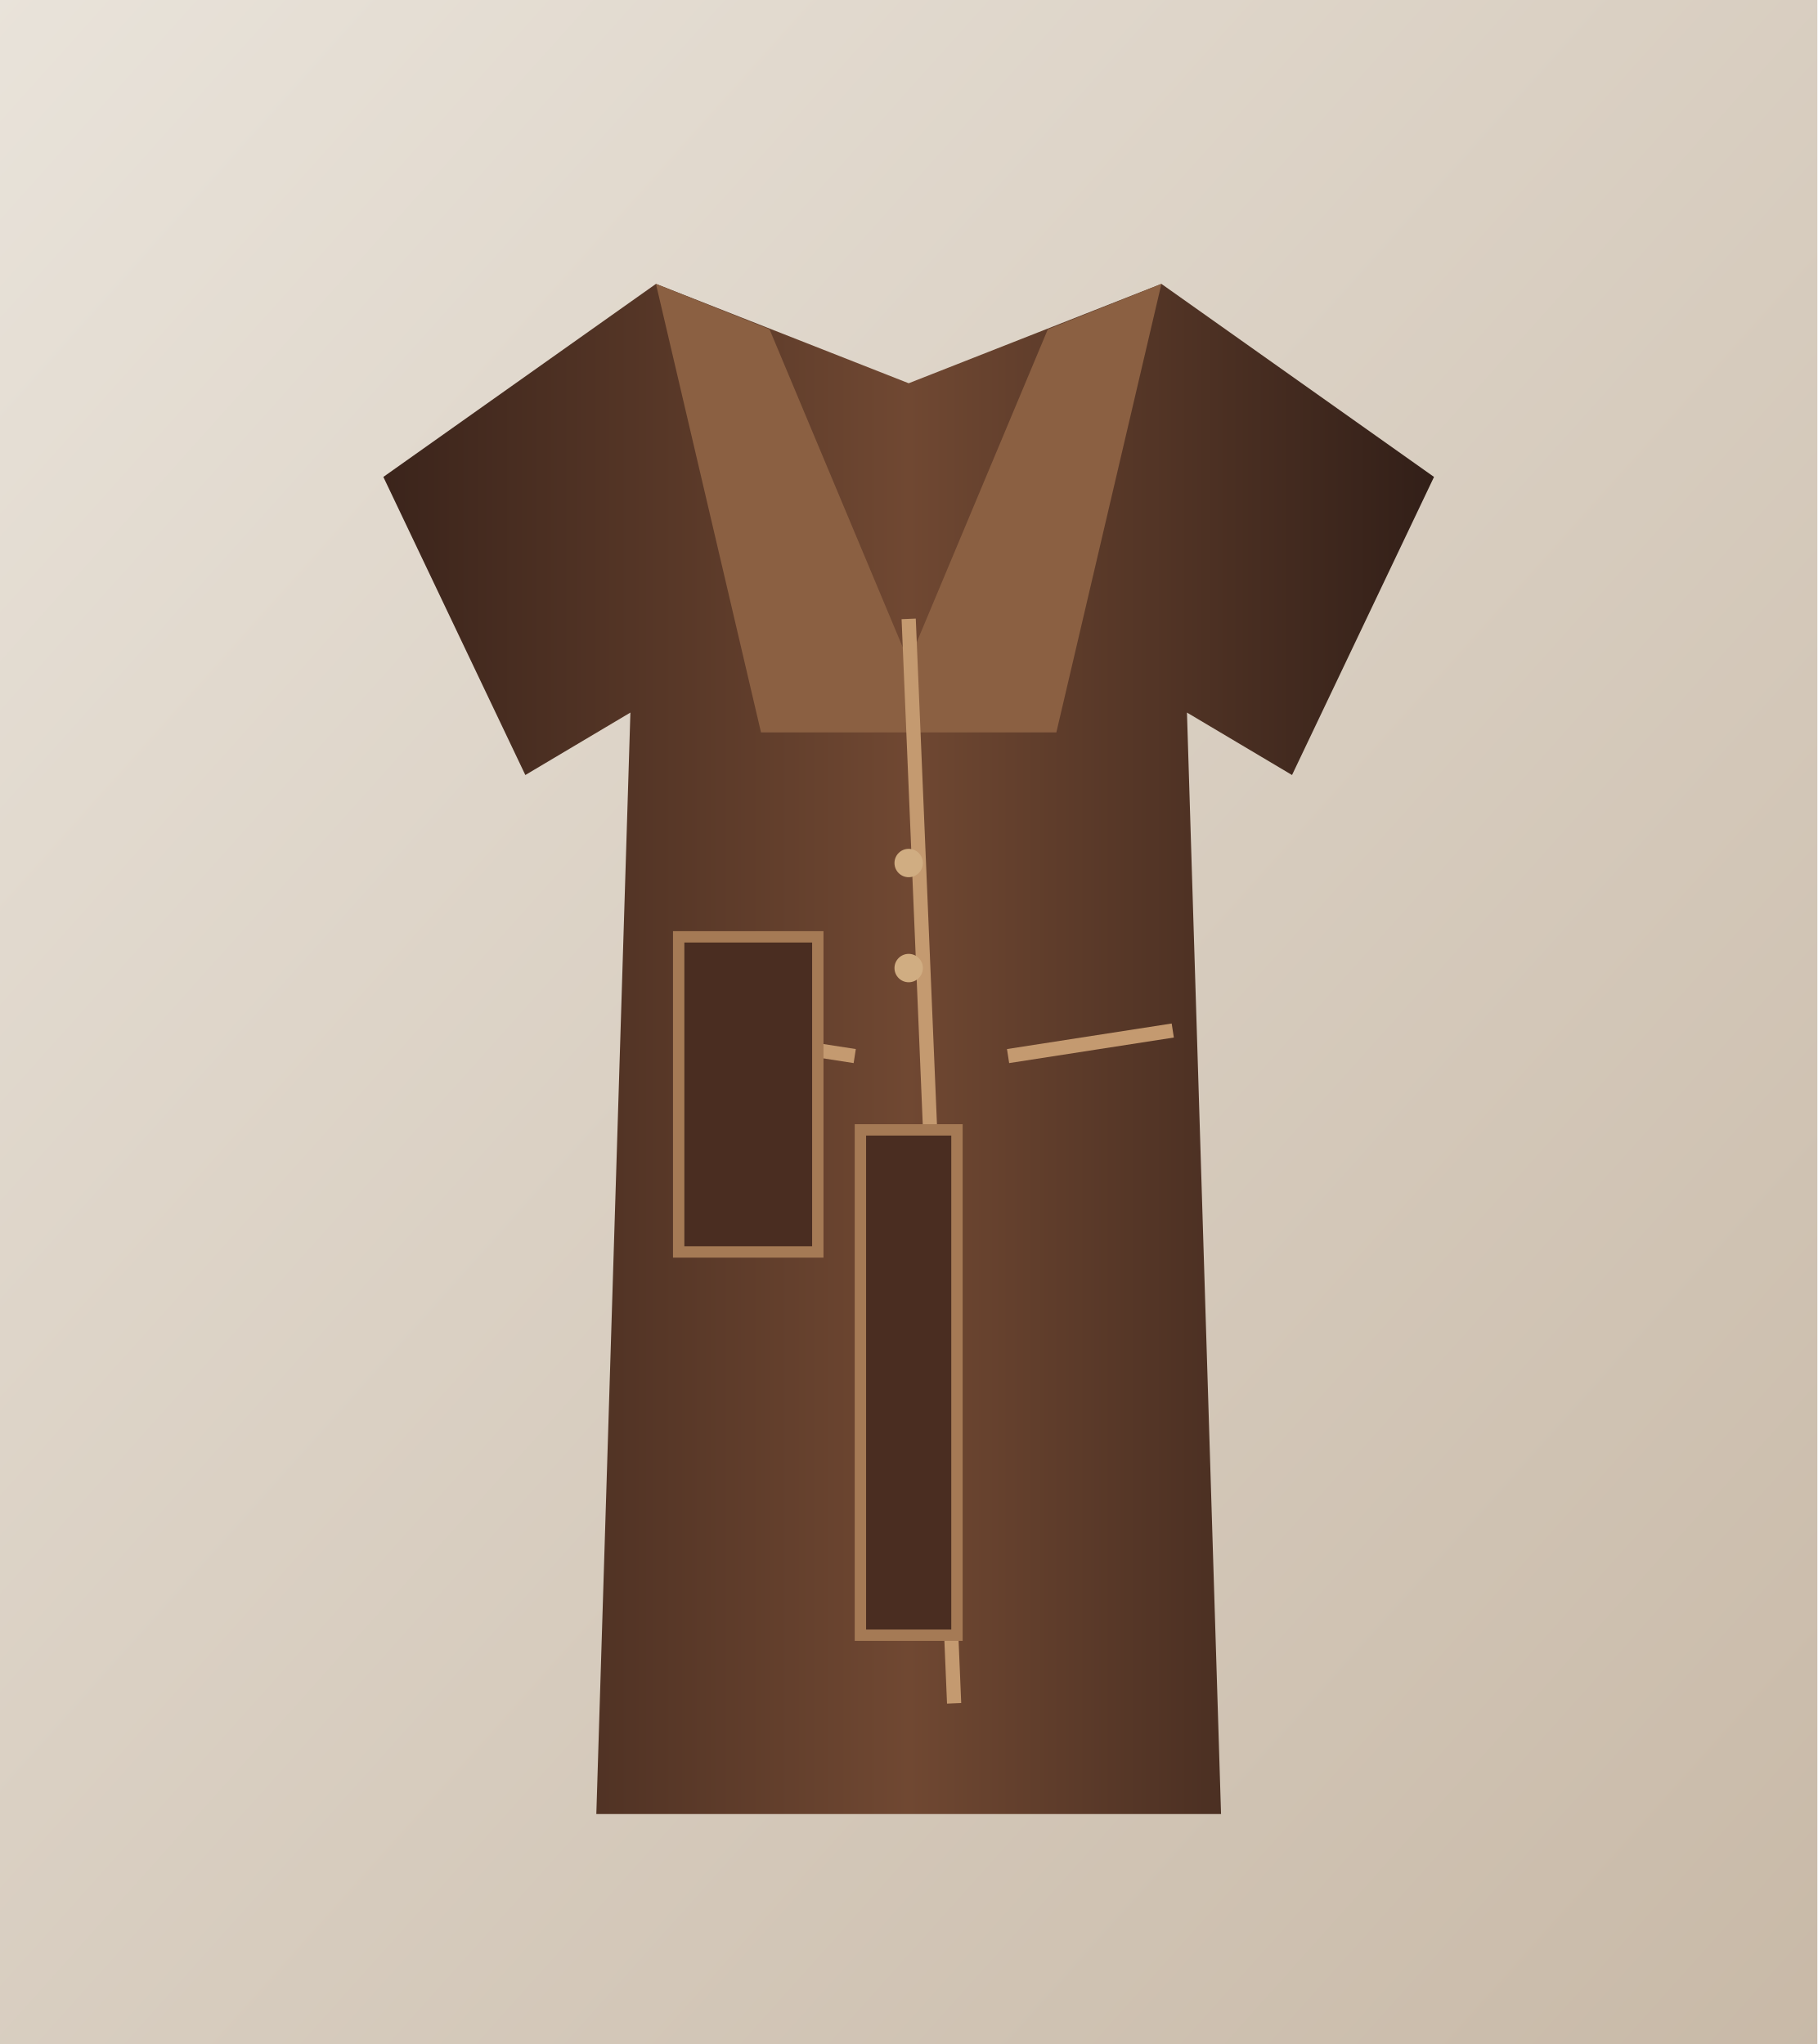
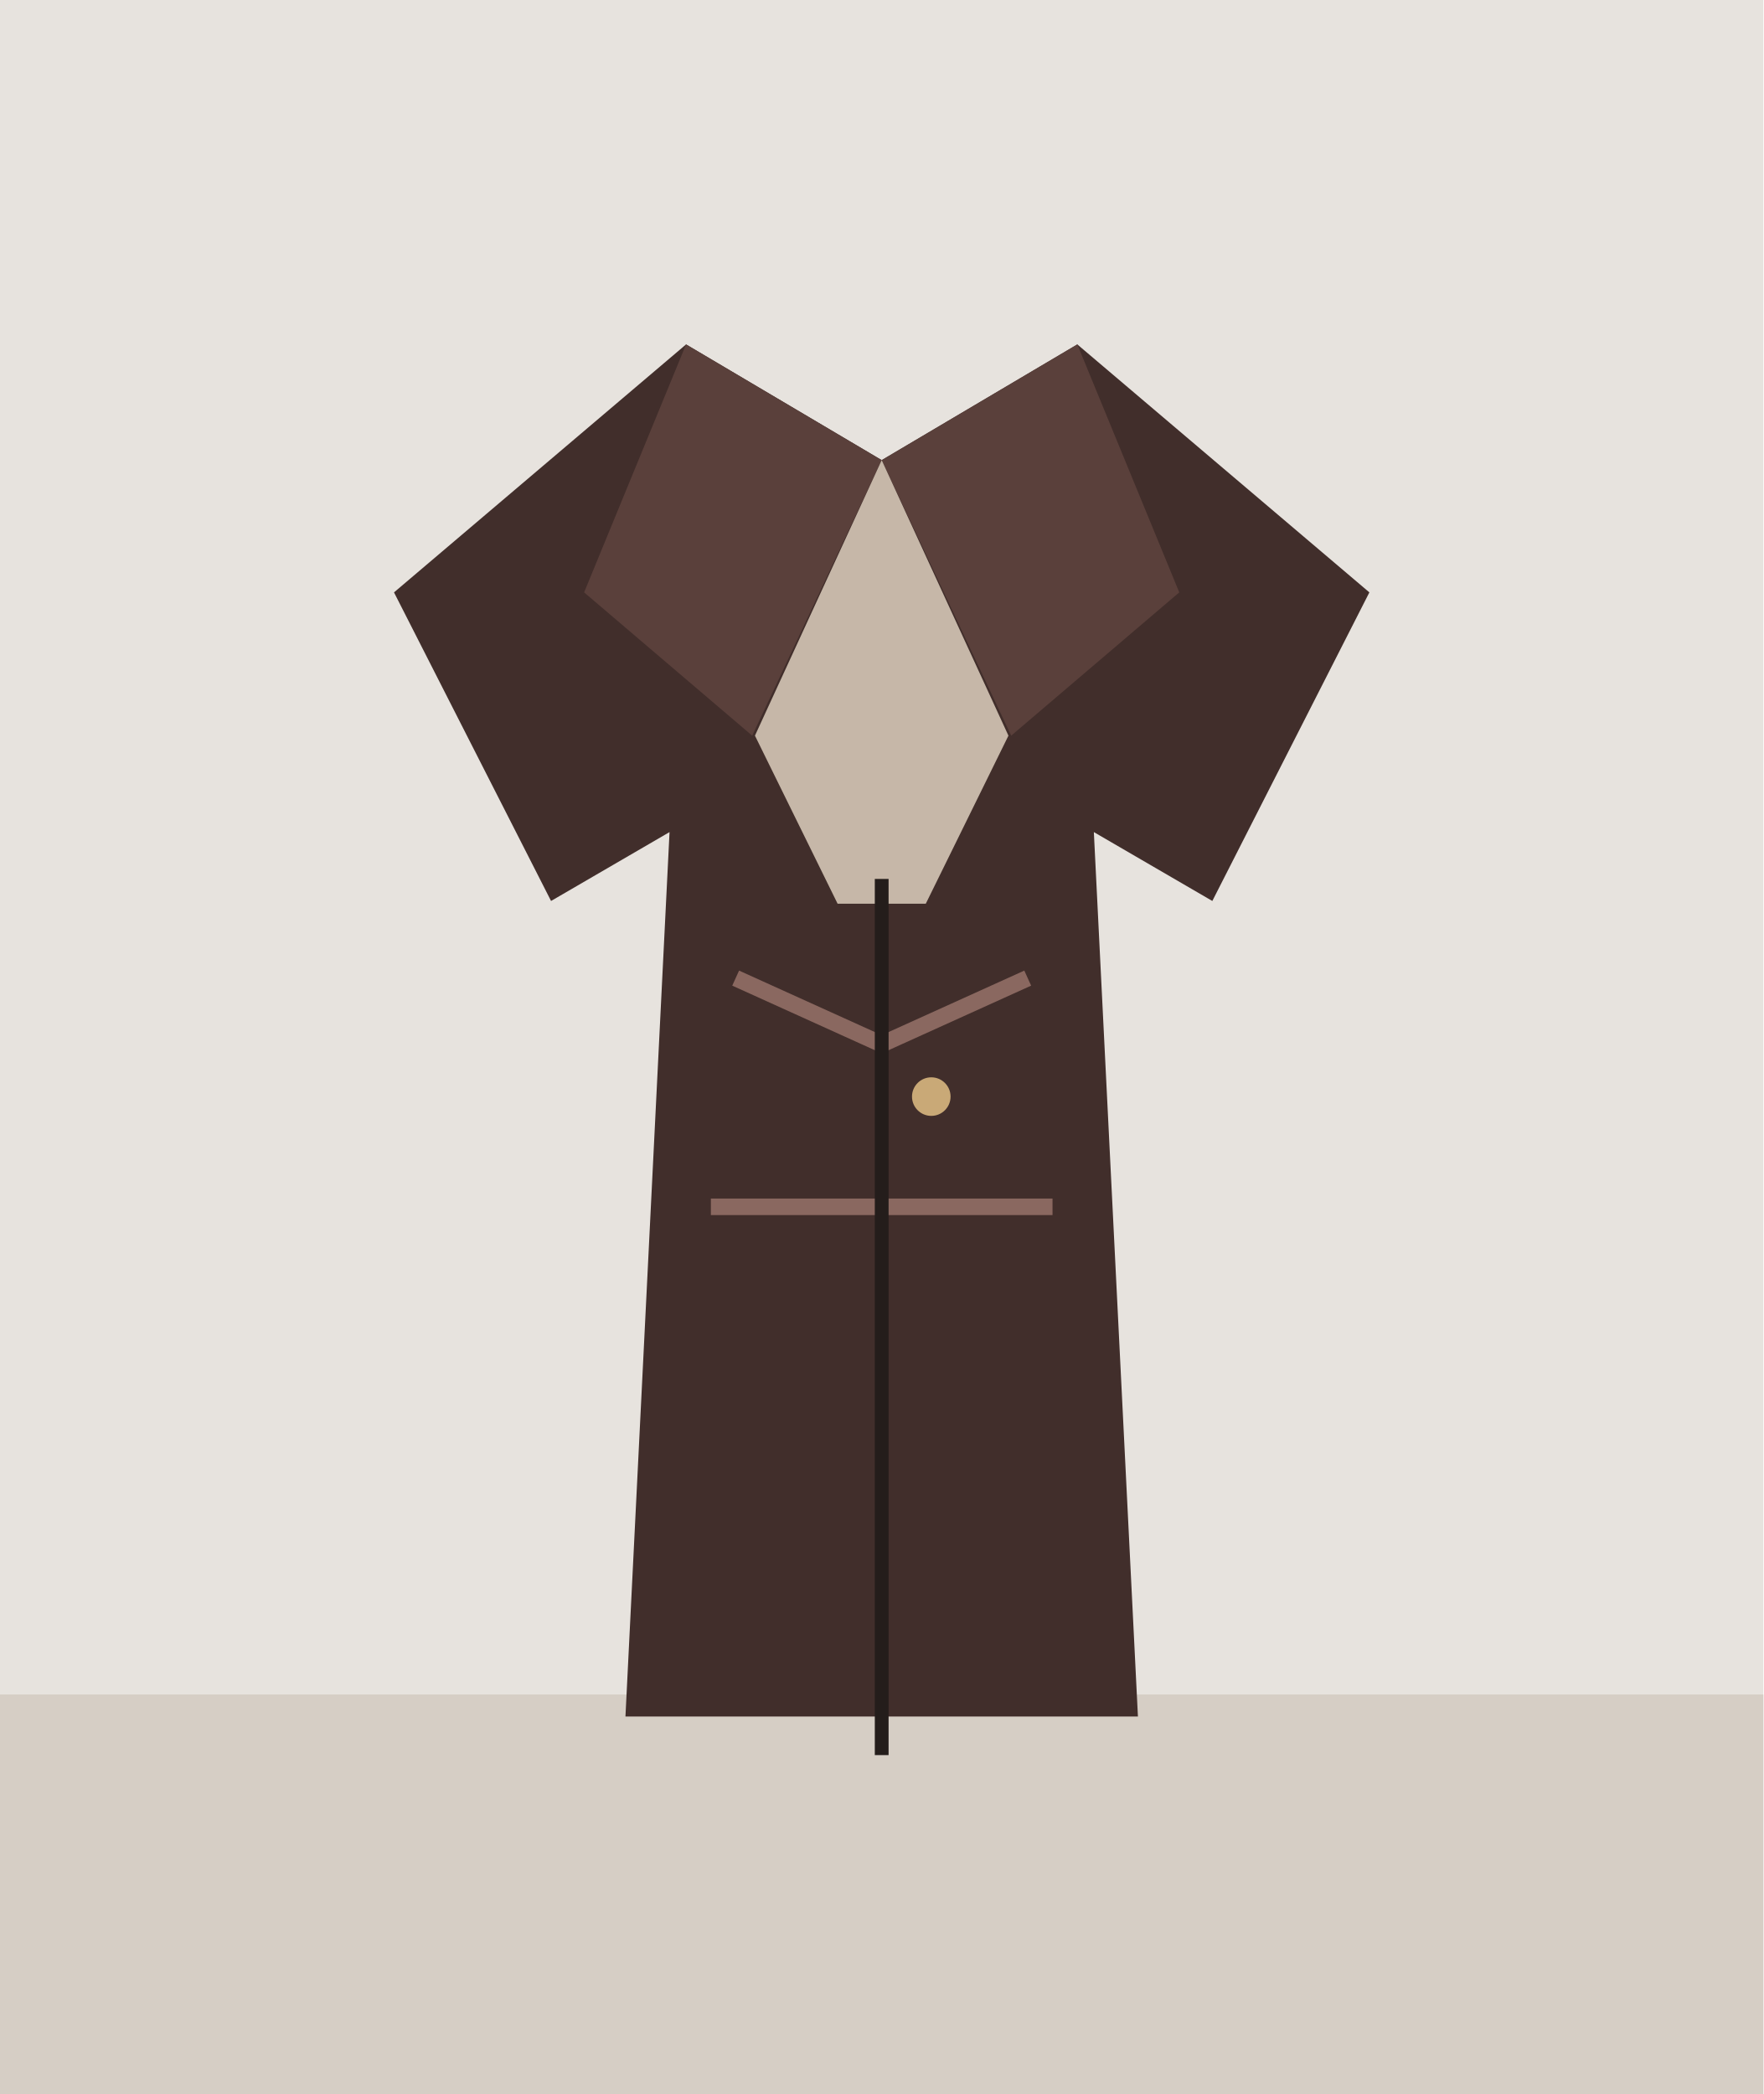
- <svg xmlns="http://www.w3.org/2000/svg" viewBox="0 0 640 720">
-   <defs>
-     <linearGradient id="bg" x2="1" y2="1">
-       <stop stop-color="#e9e3da" />
-       <stop offset="1" stop-color="#c8b9a7" />
-     </linearGradient>
-     <linearGradient id="leather" x2="1">
-       <stop stop-color="#3b241b" />
-       <stop offset=".5" stop-color="#704832" />
-       <stop offset="1" stop-color="#321f18" />
-     </linearGradient>
-   </defs>
-   <rect width="640" height="720" fill="url(#bg)" />
-   <path d="m231 100 89 35 89-35 96 68-50 105-37-22 12 388H210l12-388-37 22-50-105z" fill="url(#leather)" />
-   <path d="m231 100 40 16 49 117 49-117 40-16-37 158h-104z" fill="#8b6042" />
-   <path d="m320 218 16 382m-93-237 58 9m112-9-58 9" fill="none" stroke="#c49a70" stroke-width="5" />
-   <path d="M239 330h49v111h-49zm64 68h34v178h-34z" fill="#4a2d21" stroke="#a57a55" stroke-width="4" />
-   <circle cx="320" cy="304" r="5" fill="#d0ad82" />
-   <circle cx="320" cy="341" r="5" fill="#d0ad82" />
+ <svg xmlns="http://www.w3.org/2000/svg" viewBox="0 0 640 760">
+   <rect width="640" height="760" fill="#e7e3de" />
+   <path d="M0 615h640v145H0z" fill="#d6cec5" />
+   <path d="m249 125 71 42 71-42 106 90-57 112-43-25 16 321H227l16-321-43 25-57-112z" fill="#412e2b" />
+   <path d="m249 125 71 42-47 100-61-52zm142 0-71 42 47 100 61-52z" fill="#5a403b" />
+   <path d="m274 267 46-100 46 100-30 61h-32z" fill="#c6b7a8" />
+   <path d="m267 355 53 24 53-24m-115 83h124" fill="none" stroke="#8a6860" stroke-width="6" />
+   <path d="M320 319v318" stroke="#241d1b" stroke-width="5" />
+   <circle cx="338" cy="398" r="7" fill="#c9a977" />
</svg>
